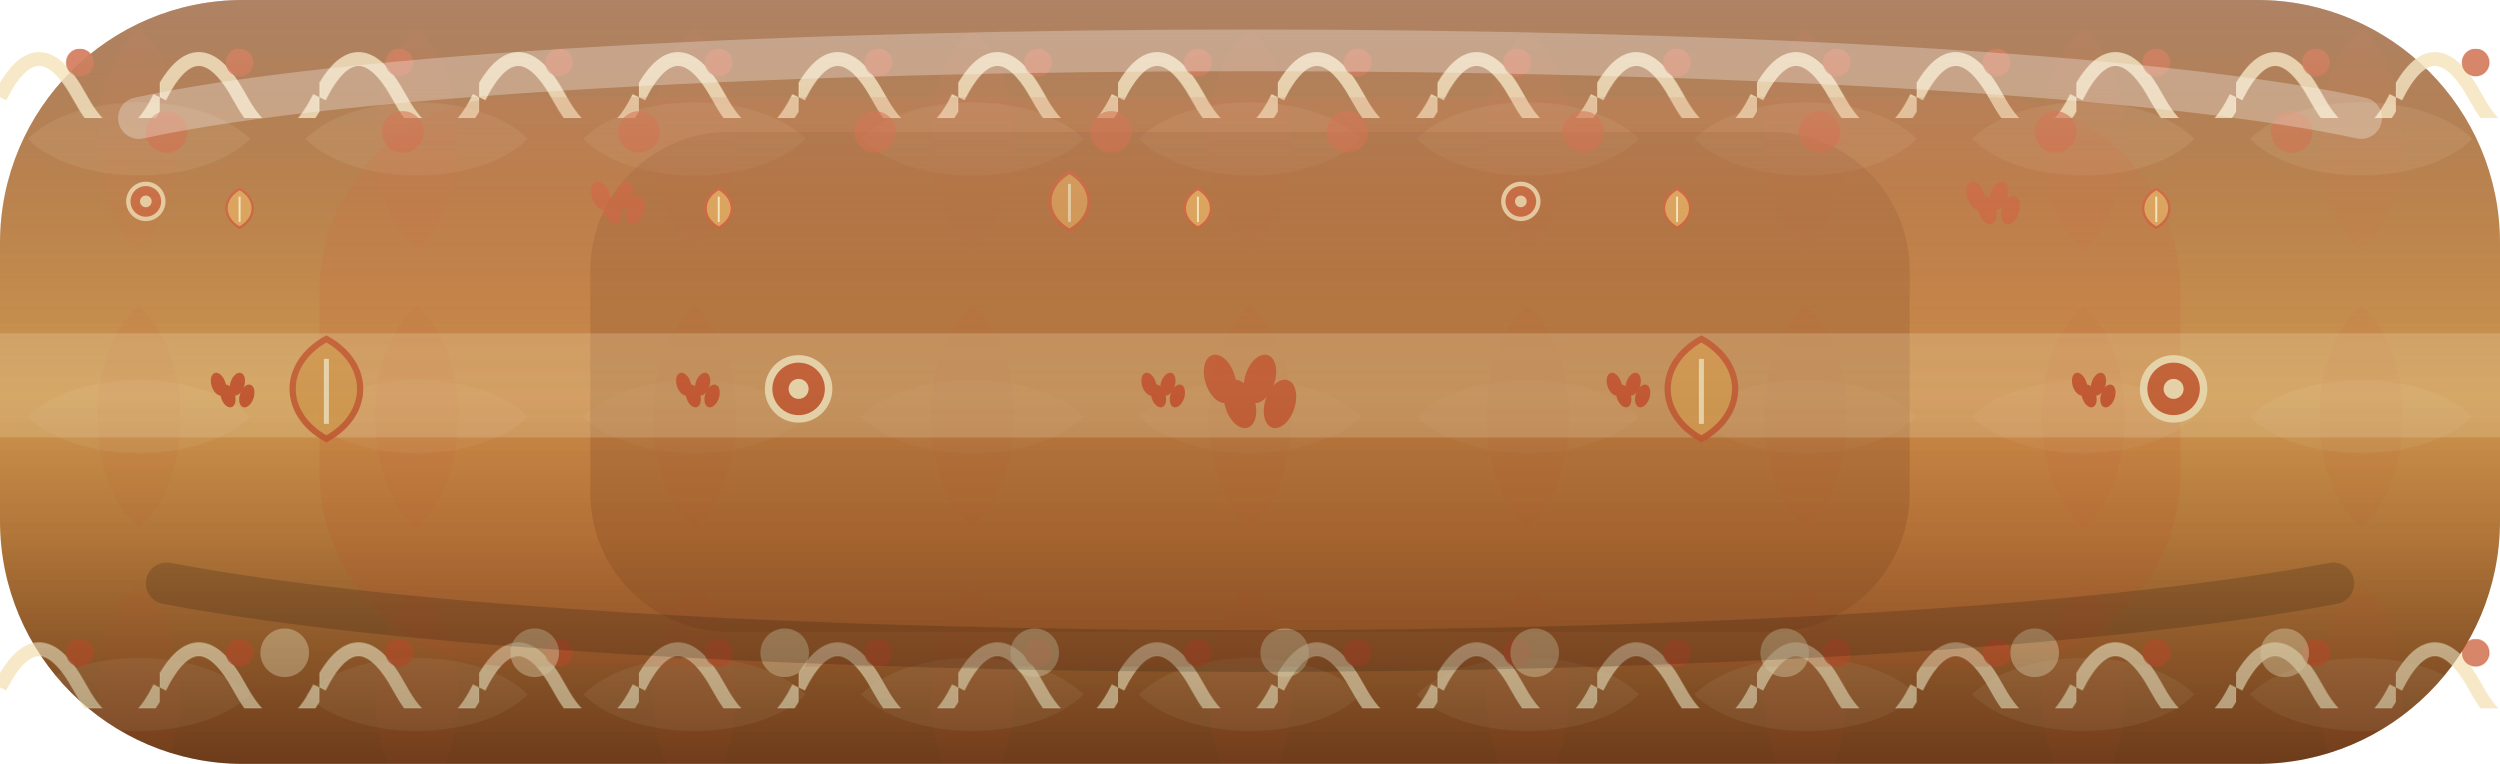
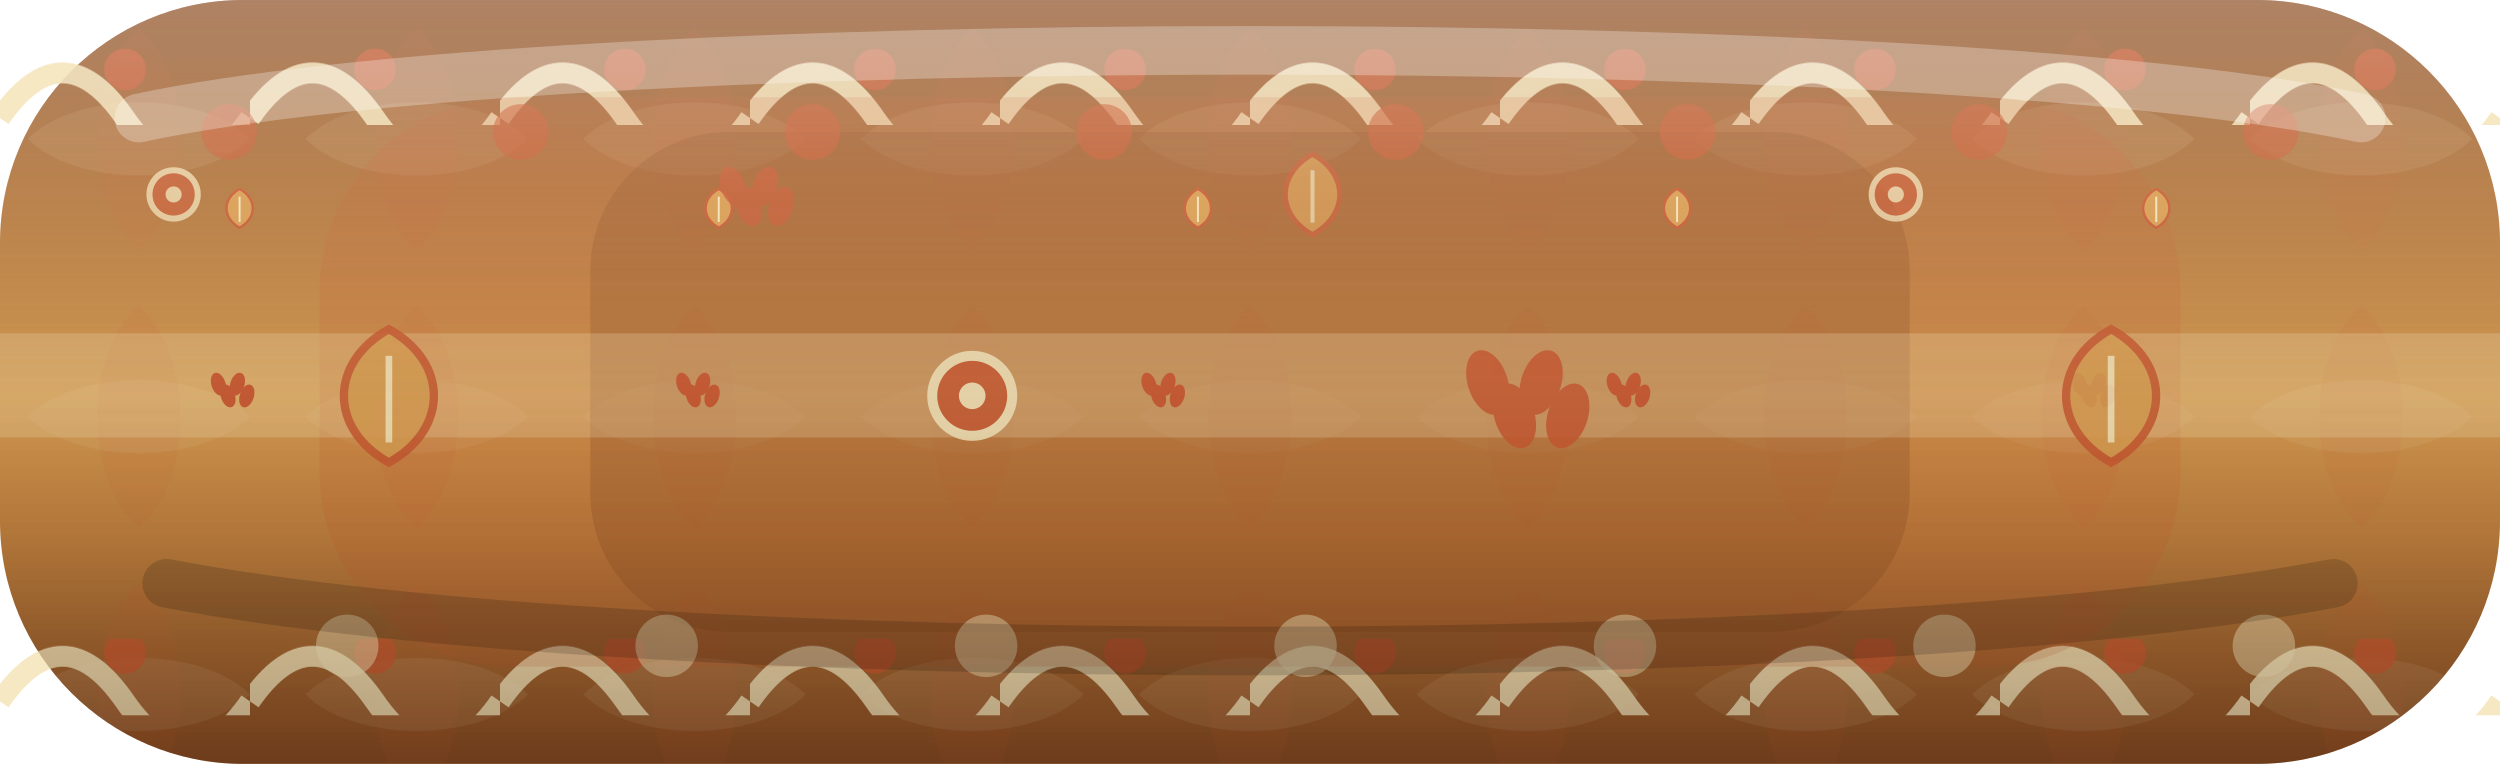
<svg xmlns="http://www.w3.org/2000/svg" width="720" height="220" viewBox="0 0 720 220">
  <defs>
    <linearGradient id="bg" x1="0" y1="0" x2="0" y2="1">
      <stop offset="0%" stop-color="#8c4d22" />
      <stop offset="52%" stop-color="#d99b4d" />
      <stop offset="100%" stop-color="#8c4d22" />
    </linearGradient>
    <linearGradient id="satin" x1="0" y1="0" x2="0" y2="1">
      <stop offset="0%" stop-color="rgba(255,255,255,0.30)" />
      <stop offset="24%" stop-color="rgba(255,255,255,0.12)" />
      <stop offset="70%" stop-color="rgba(0,0,0,0.06)" />
      <stop offset="100%" stop-color="rgba(0,0,0,0.22)" />
    </linearGradient>
    <pattern id="brocade-thanksgiving" width="80" height="80" patternUnits="userSpaceOnUse">
      <path d="M 40 8 C 56 22, 56 58, 40 72 C 24 58, 24 22, 40 8 Z" fill="#c9582f" opacity="0.10" />
      <path d="M 8 40 C 22 26, 58 26, 72 40 C 58 54, 22 54, 8 40 Z" fill="#f4e3b7" opacity="0.10" />
    </pattern>
-     <pattern id="trim-thanksgiving" width="46" height="34" patternUnits="userSpaceOnUse">
-       <path d="M 0 28 Q 11 6 23 28 T 46 28" stroke="#f4e3b7" stroke-width="4" fill="none" opacity="0.85" />
-       <circle cx="23" cy="18" r="4" fill="#c9582f" opacity="0.8" />
+     <pattern id="trim-thanksgiving" width="72" height="42" patternUnits="userSpaceOnUse">
+       <path d="M 0 34 Q 18 8 36 34 T 72 34" stroke="#f4e3b7" stroke-width="6" fill="none" opacity="0.92" />
+       <circle cx="36" cy="20" r="6" fill="#c9582f" opacity="0.86" />
    </pattern>
  </defs>
  <rect width="720" height="220" rx="70" fill="url(#bg)" />
  <rect x="0" y="0" width="720" height="220" rx="70" fill="url(#brocade-thanksgiving)" />
  <rect x="0" y="14" width="720" height="22" fill="url(#trim-thanksgiving)" opacity="0.90" />
  <rect x="0" y="184" width="720" height="22" fill="url(#trim-thanksgiving)" opacity="0.90" />
  <rect x="92" y="28" width="536" height="164" rx="56" fill="#c9582f" opacity="0.18" />
  <rect x="170" y="38" width="380" height="144" rx="40" fill="#8c4d22" opacity="0.30" />
  <rect x="0" y="96" width="720" height="30" fill="#f4e3b7" opacity="0.26" />
  <g transform="translate(67 112)">
    <ellipse cx="-4.08" cy="-1.36" rx="2.04" ry="3.4" fill="#c9582f" transform="rotate(-18 -4.08 -1.36)" />
    <ellipse cx="-1.36" cy="2.04" rx="2.04" ry="3.4" fill="#c9582f" transform="rotate(-18 -1.36 2.04)" />
    <ellipse cx="1.36" cy="-1.36" rx="2.04" ry="3.4" fill="#c9582f" transform="rotate(18 1.36 -1.36)" />
    <ellipse cx="4.08" cy="2.04" rx="2.04" ry="3.4" fill="#c9582f" transform="rotate(18 4.08 2.04)" />
  </g>
  <g transform="translate(201 112)">
    <ellipse cx="-4.08" cy="-1.36" rx="2.04" ry="3.4" fill="#c9582f" transform="rotate(-18 -4.08 -1.36)" />
    <ellipse cx="-1.36" cy="2.04" rx="2.04" ry="3.4" fill="#c9582f" transform="rotate(-18 -1.36 2.04)" />
    <ellipse cx="1.36" cy="-1.36" rx="2.04" ry="3.4" fill="#c9582f" transform="rotate(18 1.36 -1.36)" />
    <ellipse cx="4.08" cy="2.04" rx="2.04" ry="3.4" fill="#c9582f" transform="rotate(18 4.08 2.04)" />
  </g>
  <g transform="translate(335 112)">
    <ellipse cx="-4.08" cy="-1.36" rx="2.04" ry="3.4" fill="#c9582f" transform="rotate(-18 -4.08 -1.36)" />
    <ellipse cx="-1.36" cy="2.04" rx="2.04" ry="3.4" fill="#c9582f" transform="rotate(-18 -1.36 2.04)" />
    <ellipse cx="1.36" cy="-1.36" rx="2.04" ry="3.4" fill="#c9582f" transform="rotate(18 1.36 -1.36)" />
    <ellipse cx="4.08" cy="2.04" rx="2.04" ry="3.4" fill="#c9582f" transform="rotate(18 4.08 2.04)" />
  </g>
  <g transform="translate(469 112)">
    <ellipse cx="-4.08" cy="-1.36" rx="2.04" ry="3.4" fill="#c9582f" transform="rotate(-18 -4.08 -1.36)" />
    <ellipse cx="-1.36" cy="2.04" rx="2.04" ry="3.4" fill="#c9582f" transform="rotate(-18 -1.36 2.04)" />
    <ellipse cx="1.36" cy="-1.36" rx="2.04" ry="3.4" fill="#c9582f" transform="rotate(18 1.36 -1.36)" />
    <ellipse cx="4.08" cy="2.04" rx="2.04" ry="3.4" fill="#c9582f" transform="rotate(18 4.08 2.04)" />
  </g>
  <g transform="translate(603 112)">
    <ellipse cx="-4.08" cy="-1.36" rx="2.04" ry="3.4" fill="#c9582f" transform="rotate(-18 -4.08 -1.36)" />
    <ellipse cx="-1.36" cy="2.04" rx="2.04" ry="3.4" fill="#c9582f" transform="rotate(-18 -1.36 2.04)" />
    <ellipse cx="1.36" cy="-1.36" rx="2.04" ry="3.4" fill="#c9582f" transform="rotate(18 1.36 -1.36)" />
    <ellipse cx="4.08" cy="2.04" rx="2.04" ry="3.4" fill="#c9582f" transform="rotate(18 4.08 2.04)" />
  </g>
  <g transform="translate(69 60)">
    <path d="M 0 -5.6 C 5.04 -2.8, 5.04 2.8, 0 5.6 C -5.04 2.8, -5.04 -2.8, 0 -5.6 Z" fill="#d99b4d" stroke="#c9582f" stroke-width="0.7" />
    <path d="M 0 -3.36 L 0 3.92" stroke="#f4e3b7" stroke-width="0.56" />
  </g>
  <g transform="translate(207 60)">
    <path d="M 0 -5.6 C 5.04 -2.8, 5.04 2.8, 0 5.6 C -5.04 2.8, -5.04 -2.8, 0 -5.6 Z" fill="#d99b4d" stroke="#c9582f" stroke-width="0.7" />
    <path d="M 0 -3.36 L 0 3.92" stroke="#f4e3b7" stroke-width="0.56" />
  </g>
  <g transform="translate(345 60)">
    <path d="M 0 -5.6 C 5.04 -2.8, 5.04 2.8, 0 5.6 C -5.04 2.8, -5.04 -2.8, 0 -5.6 Z" fill="#d99b4d" stroke="#c9582f" stroke-width="0.7" />
    <path d="M 0 -3.36 L 0 3.92" stroke="#f4e3b7" stroke-width="0.56" />
  </g>
  <g transform="translate(483 60)">
    <path d="M 0 -5.6 C 5.04 -2.8, 5.04 2.8, 0 5.6 C -5.04 2.8, -5.04 -2.8, 0 -5.6 Z" fill="#d99b4d" stroke="#c9582f" stroke-width="0.7" />
    <path d="M 0 -3.36 L 0 3.92" stroke="#f4e3b7" stroke-width="0.56" />
  </g>
  <g transform="translate(621 60)">
    <path d="M 0 -5.6 C 5.04 -2.8, 5.04 2.8, 0 5.6 C -5.04 2.8, -5.04 -2.8, 0 -5.6 Z" fill="#d99b4d" stroke="#c9582f" stroke-width="0.7" />
    <path d="M 0 -3.36 L 0 3.92" stroke="#f4e3b7" stroke-width="0.56" />
  </g>
  <g opacity="0.74">
-     <g transform="translate(42 58)">
-       <circle r="5.04" fill="#c9582f" stroke="#f4e3b7" stroke-width="1.26" />
-       <circle r="1.68" fill="#f4e3b7" />
+     <g transform="translate(50 56)">
+       <circle r="6.96" fill="#c9582f" stroke="#f4e3b7" stroke-width="1.74" />
+       <circle r="2.32" fill="#f4e3b7" />
    </g>
-     <g transform="translate(178 58)">
-       <ellipse cx="-5.04" cy="-1.68" rx="2.52" ry="4.2" fill="#c9582f" transform="rotate(-18 -5.04 -1.68)" />
-       <ellipse cx="-1.68" cy="2.52" rx="2.52" ry="4.2" fill="#c9582f" transform="rotate(-18 -1.68 2.52)" />
-       <ellipse cx="1.68" cy="-1.68" rx="2.52" ry="4.2" fill="#c9582f" transform="rotate(18 1.68 -1.68)" />
-       <ellipse cx="5.04" cy="2.52" rx="2.52" ry="4.2" fill="#c9582f" transform="rotate(18 5.04 2.52)" />
+     <g transform="translate(218 56)">
+       <ellipse cx="-6.96" cy="-2.32" rx="3.48" ry="5.8" fill="#c9582f" transform="rotate(-18 -6.96 -2.32)" />
+       <ellipse cx="-2.32" cy="3.48" rx="3.48" ry="5.8" fill="#c9582f" transform="rotate(-18 -2.32 3.48)" />
+       <ellipse cx="2.32" cy="-2.32" rx="3.48" ry="5.8" fill="#c9582f" transform="rotate(18 2.32 -2.32)" />
+       <ellipse cx="6.96" cy="3.48" rx="3.48" ry="5.8" fill="#c9582f" transform="rotate(18 6.96 3.48)" />
    </g>
-     <g transform="translate(308 58)">
-       <path d="M 0 -8.4 C 7.56 -4.2, 7.56 4.2, 0 8.4 C -7.56 4.2, -7.56 -4.2, 0 -8.4 Z" fill="#d99b4d" stroke="#c9582f" stroke-width="1.05" />
-       <path d="M 0 -5.04 L 0 5.88" stroke="#f4e3b7" stroke-width="0.84" />
+     <g transform="translate(378 56)">
+       <path d="M 0 -11.6 C 10.44 -5.8, 10.44 5.8, 0 11.6 C -10.44 5.8, -10.44 -5.8, 0 -11.6 Z" fill="#d99b4d" stroke="#c9582f" stroke-width="1.45" />
+       <path d="M 0 -6.96 L 0 8.12" stroke="#f4e3b7" stroke-width="1.16" />
    </g>
-     <g transform="translate(438 58)">
-       <circle r="5.04" fill="#c9582f" stroke="#f4e3b7" stroke-width="1.26" />
-       <circle r="1.68" fill="#f4e3b7" />
-     </g>
-     <g transform="translate(574 58)">
-       <ellipse cx="-5.04" cy="-1.68" rx="2.52" ry="4.2" fill="#c9582f" transform="rotate(-18 -5.04 -1.68)" />
-       <ellipse cx="-1.68" cy="2.52" rx="2.52" ry="4.2" fill="#c9582f" transform="rotate(-18 -1.68 2.52)" />
-       <ellipse cx="1.68" cy="-1.68" rx="2.52" ry="4.2" fill="#c9582f" transform="rotate(18 1.68 -1.68)" />
-       <ellipse cx="5.04" cy="2.52" rx="2.52" ry="4.2" fill="#c9582f" transform="rotate(18 5.04 2.52)" />
+     <g transform="translate(546 56)">
+       <circle r="6.96" fill="#c9582f" stroke="#f4e3b7" stroke-width="1.74" />
+       <circle r="2.32" fill="#f4e3b7" />
    </g>
  </g>
  <g opacity="0.88">
-     <g transform="translate(94 112)">
-       <path d="M 0 -14.4 C 12.96 -7.2, 12.96 7.2, 0 14.4 C -12.96 7.2, -12.96 -7.2, 0 -14.4 Z" fill="#d99b4d" stroke="#c9582f" stroke-width="1.8" />
-       <path d="M 0 -8.64 L 0 10.08" stroke="#f4e3b7" stroke-width="1.44" />
+     <g transform="translate(112 114)">
+       <path d="M 0 -19.2 C 17.28 -9.6, 17.28 9.6, 0 19.2 C -17.28 9.6, -17.28 -9.6, 0 -19.2 Z" fill="#d99b4d" stroke="#c9582f" stroke-width="2.4" />
+       <path d="M 0 -11.52 L 0 13.44" stroke="#f4e3b7" stroke-width="1.92" />
    </g>
-     <g transform="translate(230 112)">
-       <circle r="8.64" fill="#c9582f" stroke="#f4e3b7" stroke-width="2.16" />
-       <circle r="2.88" fill="#f4e3b7" />
+     <g transform="translate(280 114)">
+       <circle r="11.52" fill="#c9582f" stroke="#f4e3b7" stroke-width="2.88" />
+       <circle r="3.84" fill="#f4e3b7" />
    </g>
-     <g transform="translate(360 112)">
-       <ellipse cx="-8.64" cy="-2.88" rx="4.32" ry="7.2" fill="#c9582f" transform="rotate(-18 -8.64 -2.88)" />
-       <ellipse cx="-2.88" cy="4.32" rx="4.32" ry="7.2" fill="#c9582f" transform="rotate(-18 -2.88 4.32)" />
-       <ellipse cx="2.88" cy="-2.88" rx="4.32" ry="7.2" fill="#c9582f" transform="rotate(18 2.88 -2.88)" />
-       <ellipse cx="8.64" cy="4.32" rx="4.32" ry="7.2" fill="#c9582f" transform="rotate(18 8.64 4.32)" />
+     <g transform="translate(440 114)">
+       <ellipse cx="-11.52" cy="-3.84" rx="5.76" ry="9.6" fill="#c9582f" transform="rotate(-18 -11.52 -3.84)" />
+       <ellipse cx="-3.84" cy="5.76" rx="5.76" ry="9.6" fill="#c9582f" transform="rotate(-18 -3.84 5.76)" />
+       <ellipse cx="3.84" cy="-3.84" rx="5.76" ry="9.6" fill="#c9582f" transform="rotate(18 3.84 -3.84)" />
+       <ellipse cx="11.52" cy="5.76" rx="5.76" ry="9.6" fill="#c9582f" transform="rotate(18 11.52 5.76)" />
    </g>
-     <g transform="translate(490 112)">
-       <path d="M 0 -14.4 C 12.96 -7.2, 12.96 7.2, 0 14.4 C -12.96 7.2, -12.96 -7.2, 0 -14.4 Z" fill="#d99b4d" stroke="#c9582f" stroke-width="1.8" />
-       <path d="M 0 -8.64 L 0 10.08" stroke="#f4e3b7" stroke-width="1.44" />
-     </g>
-     <g transform="translate(626 112)">
-       <circle r="8.64" fill="#c9582f" stroke="#f4e3b7" stroke-width="2.16" />
-       <circle r="2.88" fill="#f4e3b7" />
+     <g transform="translate(608 114)">
+       <path d="M 0 -19.2 C 17.28 -9.6, 17.28 9.6, 0 19.2 C -17.28 9.6, -17.28 -9.6, 0 -19.2 Z" fill="#d99b4d" stroke="#c9582f" stroke-width="2.4" />
+       <path d="M 0 -11.52 L 0 13.44" stroke="#f4e3b7" stroke-width="1.92" />
    </g>
  </g>
  <g opacity="0.82">
-     <circle cx="48" cy="38" r="6" fill="#c9582f" opacity="0.72" />
-     <circle cx="116" cy="38" r="6" fill="#c9582f" opacity="0.72" />
-     <circle cx="184" cy="38" r="6" fill="#c9582f" opacity="0.72" />
-     <circle cx="252" cy="38" r="6" fill="#c9582f" opacity="0.72" />
-     <circle cx="320" cy="38" r="6" fill="#c9582f" opacity="0.72" />
-     <circle cx="388" cy="38" r="6" fill="#c9582f" opacity="0.72" />
-     <circle cx="456" cy="38" r="6" fill="#c9582f" opacity="0.72" />
-     <circle cx="524" cy="38" r="6" fill="#c9582f" opacity="0.72" />
-     <circle cx="592" cy="38" r="6" fill="#c9582f" opacity="0.72" />
-     <circle cx="660" cy="38" r="6" fill="#c9582f" opacity="0.72" />
+     <circle cx="66" cy="38" r="8" fill="#c9582f" opacity="0.78" />
+     <circle cx="150" cy="38" r="8" fill="#c9582f" opacity="0.78" />
+     <circle cx="234" cy="38" r="8" fill="#c9582f" opacity="0.78" />
+     <circle cx="318" cy="38" r="8" fill="#c9582f" opacity="0.78" />
+     <circle cx="402" cy="38" r="8" fill="#c9582f" opacity="0.78" />
+     <circle cx="486" cy="38" r="8" fill="#c9582f" opacity="0.78" />
+     <circle cx="570" cy="38" r="8" fill="#c9582f" opacity="0.78" />
+     <circle cx="654" cy="38" r="8" fill="#c9582f" opacity="0.78" />
  </g>
  <g opacity="0.72">
-     <circle cx="82" cy="188" r="7" fill="#f4e3b7" opacity="0.65" />
-     <circle cx="154" cy="188" r="7" fill="#f4e3b7" opacity="0.65" />
-     <circle cx="226" cy="188" r="7" fill="#f4e3b7" opacity="0.65" />
-     <circle cx="298" cy="188" r="7" fill="#f4e3b7" opacity="0.65" />
-     <circle cx="370" cy="188" r="7" fill="#f4e3b7" opacity="0.65" />
-     <circle cx="442" cy="188" r="7" fill="#f4e3b7" opacity="0.65" />
-     <circle cx="514" cy="188" r="7" fill="#f4e3b7" opacity="0.65" />
-     <circle cx="586" cy="188" r="7" fill="#f4e3b7" opacity="0.65" />
-     <circle cx="658" cy="188" r="7" fill="#f4e3b7" opacity="0.65" />
+     <circle cx="100" cy="186" r="9" fill="#f4e3b7" opacity="0.68" />
+     <circle cx="192" cy="186" r="9" fill="#f4e3b7" opacity="0.68" />
+     <circle cx="284" cy="186" r="9" fill="#f4e3b7" opacity="0.68" />
+     <circle cx="376" cy="186" r="9" fill="#f4e3b7" opacity="0.68" />
+     <circle cx="468" cy="186" r="9" fill="#f4e3b7" opacity="0.68" />
+     <circle cx="560" cy="186" r="9" fill="#f4e3b7" opacity="0.68" />
+     <circle cx="652" cy="186" r="9" fill="#f4e3b7" opacity="0.68" />
  </g>
  <rect x="0" y="0" width="720" height="220" rx="70" fill="url(#satin)" />
-   <path d="M 40 34 C 160 8, 560 8, 680 34" stroke="rgba(255,255,255,0.28)" stroke-width="12" stroke-linecap="round" fill="none" />
-   <path d="M 48 168 C 184 194, 536 194, 672 168" stroke="rgba(0,0,0,0.16)" stroke-width="12" stroke-linecap="round" fill="none" />
+   <path d="M 40 34 C 160 8, 560 8, 680 34" stroke="rgba(255,255,255,0.28)" stroke-width="14" stroke-linecap="round" fill="none" />
+   <path d="M 48 168 C 184 194, 536 194, 672 168" stroke="rgba(0,0,0,0.16)" stroke-width="14" stroke-linecap="round" fill="none" />
</svg>
